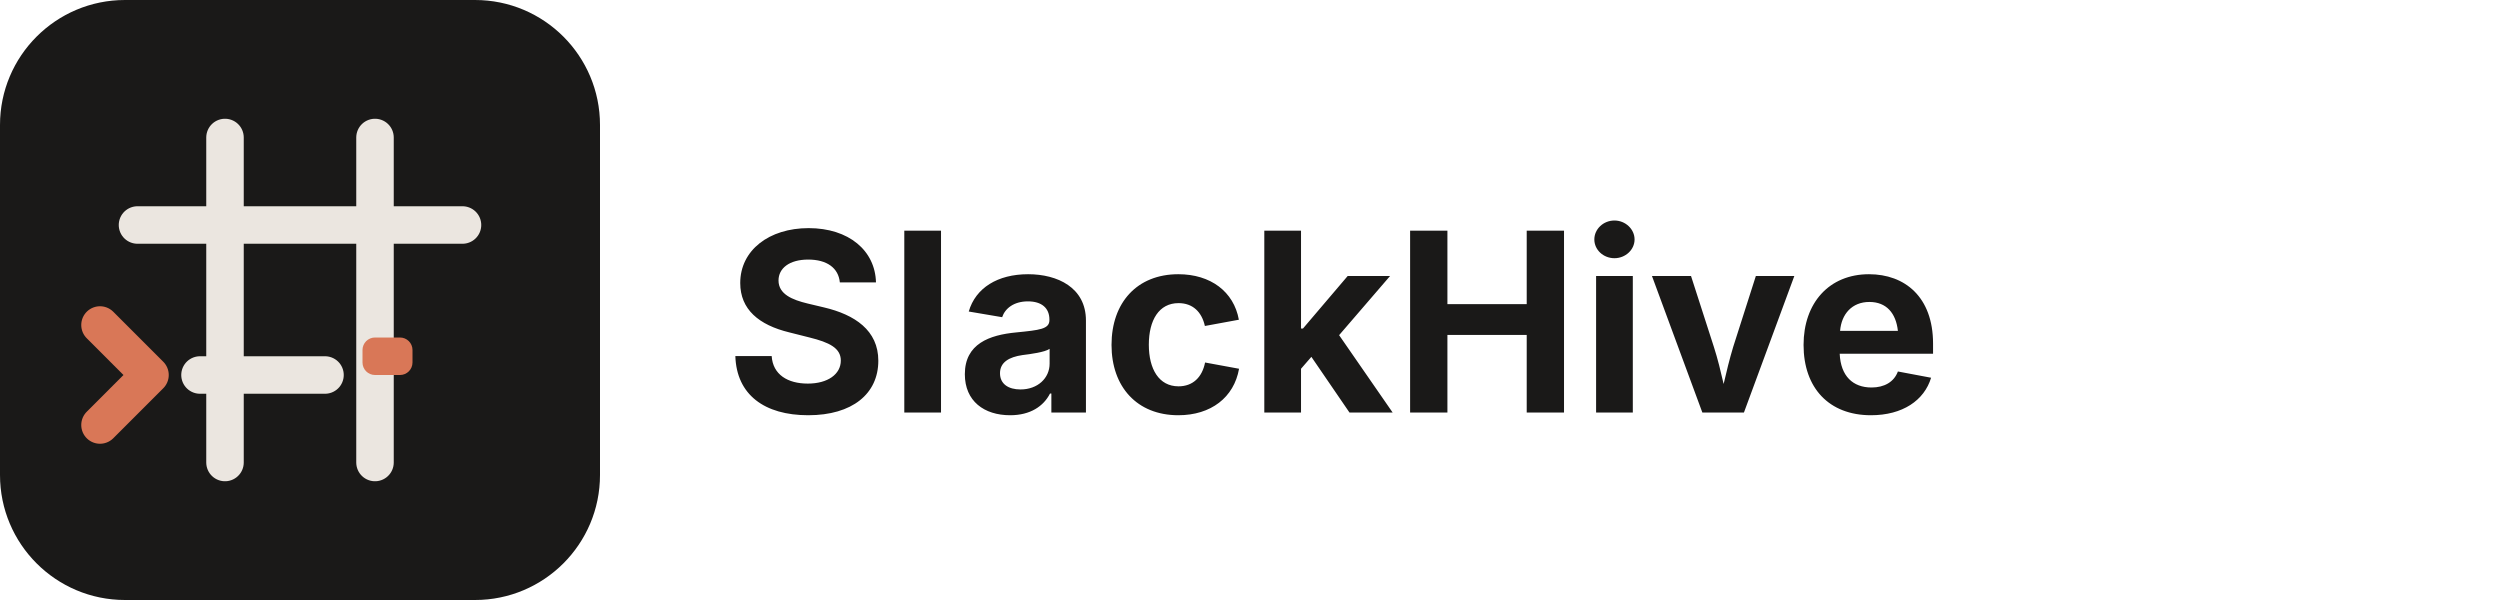
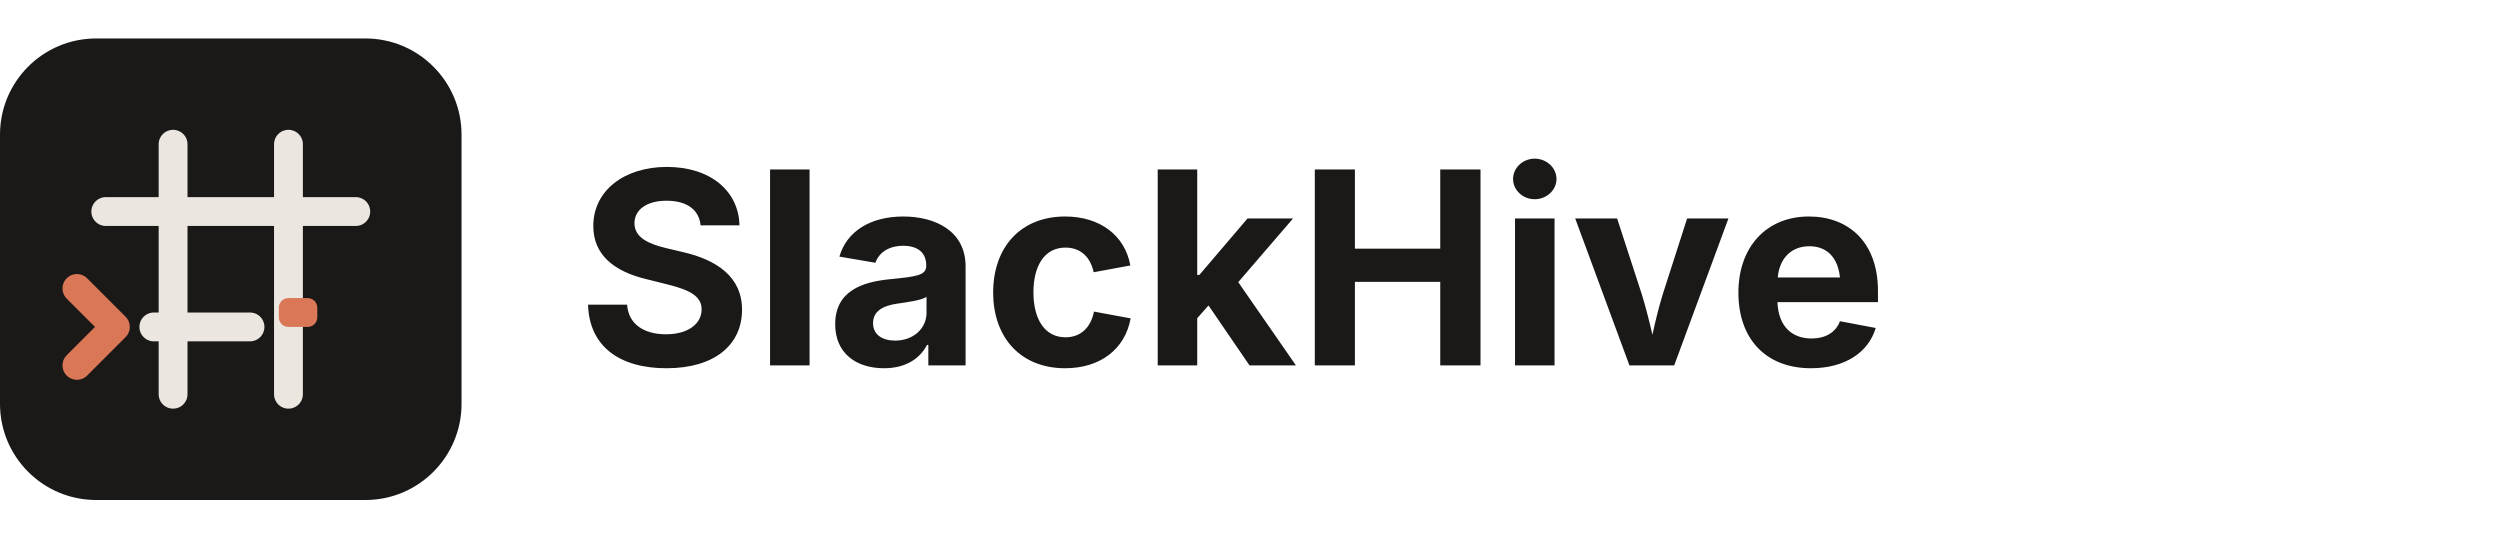
- <svg xmlns="http://www.w3.org/2000/svg" viewBox="0 0 200 48" fill="none">
-   <rect x="0" y="0" width="48" height="48" rx="10" fill="#1A1918" />
-   <line x1="18" y1="11" x2="18" y2="37" stroke="#EBE6E0" stroke-width="3" stroke-linecap="round" />
-   <line x1="30" y1="11" x2="30" y2="37" stroke="#EBE6E0" stroke-width="3" stroke-linecap="round" />
-   <line x1="11" y1="18" x2="37" y2="18" stroke="#EBE6E0" stroke-width="3" stroke-linecap="round" />
-   <polyline points="8,26 12,30 8,34" fill="none" stroke="#D97757" stroke-width="3" stroke-linecap="round" stroke-linejoin="round" />
-   <line x1="16" y1="30" x2="26" y2="30" stroke="#EBE6E0" stroke-width="3" stroke-linecap="round" />
-   <rect x="29" y="27" width="4" height="3" rx="1" fill="#D97757" />
-   <text x="58" y="33" font-family="system-ui,-apple-system,sans-serif" font-size="20" font-weight="700" fill="#1A1918">SlackHive</text>
+ <svg xmlns="http://www.w3.org/2000/svg" viewBox="0 0 260 56" fill="none">
+   <rect x="0" y="4" width="48" height="48" rx="10" fill="#1A1918" />
+   <line x1="18" y1="15" x2="18" y2="41" stroke="#EBE6E0" stroke-width="3" stroke-linecap="round" />
+   <line x1="30" y1="15" x2="30" y2="41" stroke="#EBE6E0" stroke-width="3" stroke-linecap="round" />
+   <line x1="11" y1="22" x2="37" y2="22" stroke="#EBE6E0" stroke-width="3" stroke-linecap="round" />
+   <polyline points="8,30 12,34 8,38" fill="none" stroke="#D97757" stroke-width="3" stroke-linecap="round" stroke-linejoin="round" />
+   <line x1="16" y1="34" x2="26" y2="34" stroke="#EBE6E0" stroke-width="3" stroke-linecap="round" />
+   <rect x="29" y="31" width="4" height="3" rx="1" fill="#D97757" />
+   <text x="60" y="38" font-family="system-ui,-apple-system,sans-serif" font-size="28" font-weight="700" fill="#1A1918">SlackHive</text>
</svg>
